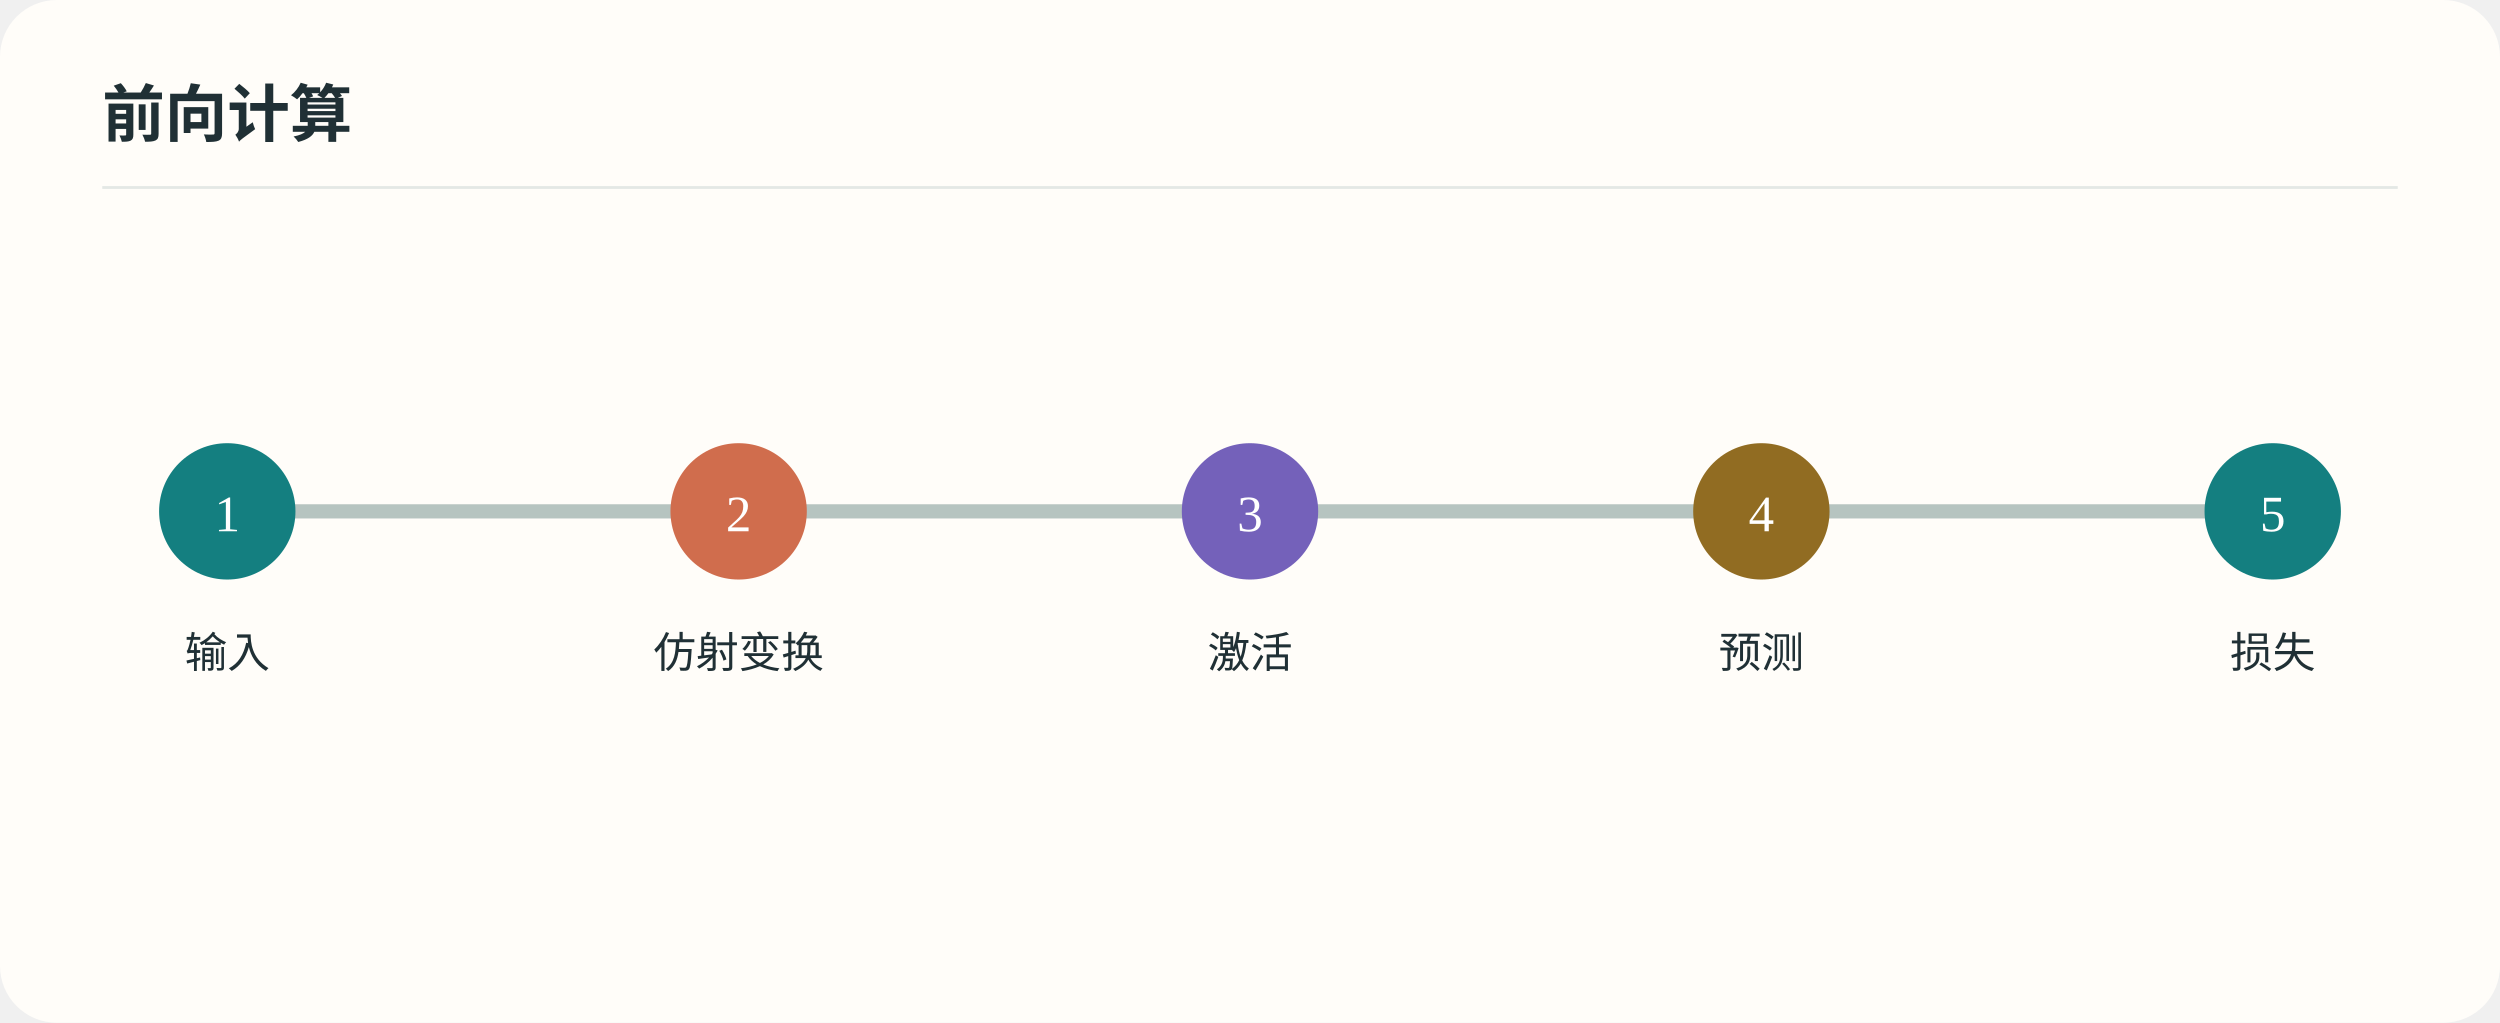
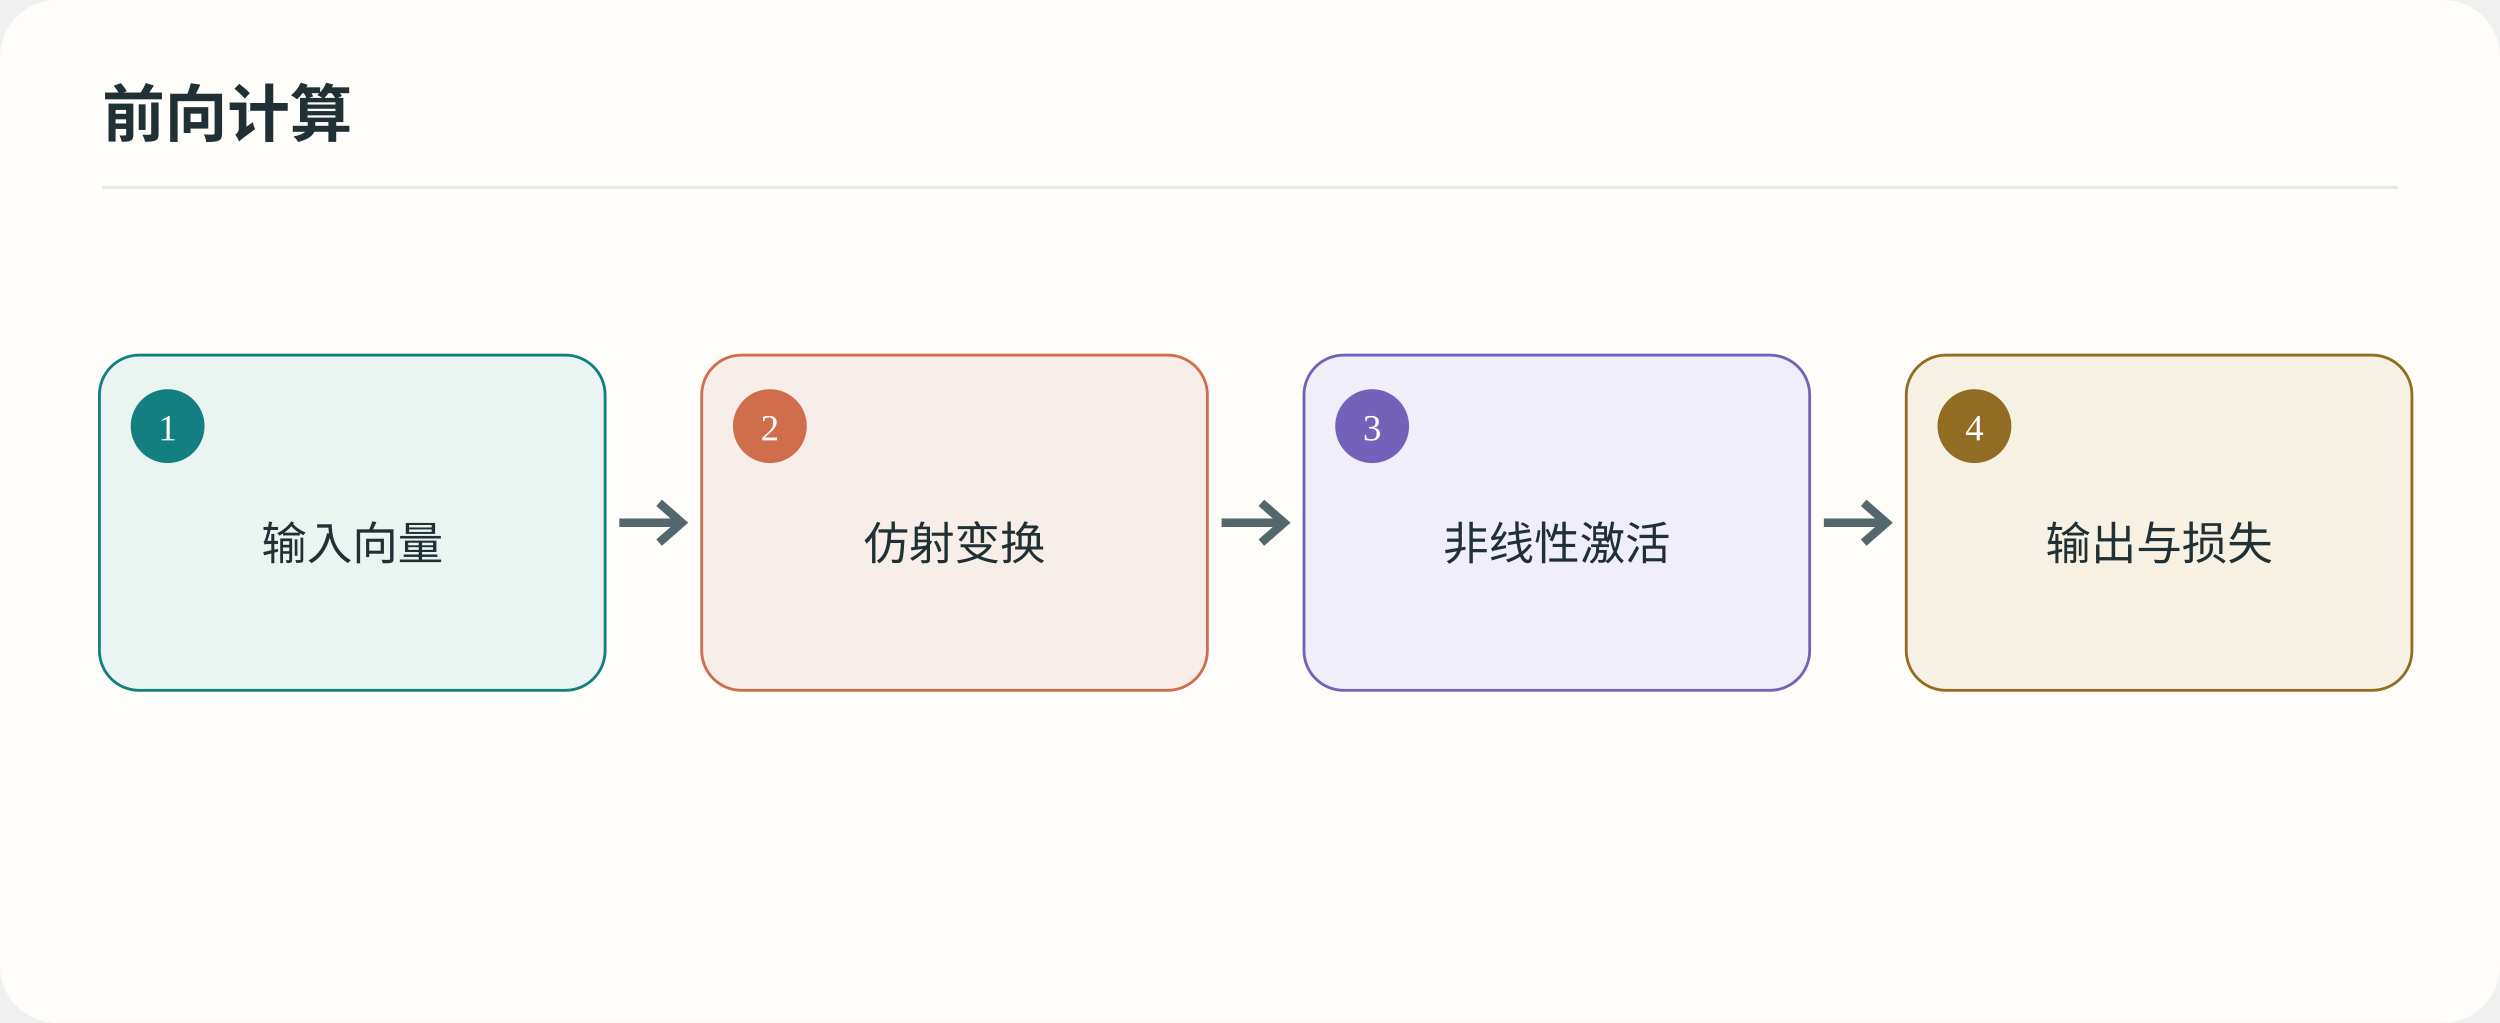
- <svg xmlns="http://www.w3.org/2000/svg" width="880" height="360" viewBox="0 0 880 360" role="img" aria-labelledby="xor-6-t xor-6-d">
+ <svg xmlns="http://www.w3.org/2000/svg" width="880" height="360" viewBox="0 0 880 360" role="img" aria-labelledby="xor-flow-6-t xor-flow-6-d">
  <rect width="880" height="360" rx="20" fill="#fffdf9" />
  <text x="36" y="48" font-size="22" font-weight="700" fill="#203035">前向计算</text>
  <line x1="36" y1="66" x2="844" y2="66" stroke="#e4e8e5" />
-   <path d="M80 180H800" stroke="#b6c4c0" stroke-width="5" />
-   <circle cx="80" cy="180" r="24" fill="#147f80" />
-   <text x="80" y="187" text-anchor="middle" font-size="18" fill="white">1</text>
-   <text x="80" y="235" text-anchor="middle" font-size="15" fill="#203035">输入</text>
-   <circle cx="260" cy="180" r="24" fill="#d06d4d" />
-   <text x="260" y="187" text-anchor="middle" font-size="18" fill="white">2</text>
-   <text x="260" y="235" text-anchor="middle" font-size="15" fill="#203035">仿射变换</text>
-   <circle cx="440" cy="180" r="24" fill="#7461ba" />
-   <text x="440" y="187" text-anchor="middle" font-size="18" fill="white">3</text>
-   <text x="440" y="235" text-anchor="middle" font-size="15" fill="#203035">激活</text>
-   <circle cx="620" cy="180" r="24" fill="#916c22" />
-   <text x="620" y="187" text-anchor="middle" font-size="18" fill="white">4</text>
-   <text x="620" y="235" text-anchor="middle" font-size="15" fill="#203035">预测</text>
-   <circle cx="800" cy="180" r="24" fill="#147f80" />
-   <text x="800" y="187" text-anchor="middle" font-size="18" fill="white">5</text>
-   <text x="800" y="235" text-anchor="middle" font-size="15" fill="#203035">损失</text>
+   <rect x="35" y="125" width="178" height="118" rx="14" fill="#eaf4f1" stroke="#147f80" />
+   <circle cx="59" cy="150" r="13" fill="#147f80" />
+   <text x="59" y="155" text-anchor="middle" font-size="13" fill="#fff">1</text>
+   <text x="124" y="197" text-anchor="middle" font-size="16" fill="#203035">输入向量</text>
+   <path d="M218 184H240m-8 -7l8 7l-8 7" stroke="#53676d" stroke-width="3" fill="none" />
+   <rect x="247" y="125" width="178" height="118" rx="14" fill="#f8eee9" stroke="#d06d4d" />
+   <circle cx="271" cy="150" r="13" fill="#d06d4d" />
+   <text x="271" y="155" text-anchor="middle" font-size="13" fill="#fff">2</text>
+   <text x="336" y="197" text-anchor="middle" font-size="16" fill="#203035">仿射变换</text>
+   <path d="M430 184H452m-8 -7l8 7l-8 7" stroke="#53676d" stroke-width="3" fill="none" />
+   <rect x="459" y="125" width="178" height="118" rx="14" fill="#f0eef8" stroke="#7461ba" />
+   <circle cx="483" cy="150" r="13" fill="#7461ba" />
+   <text x="483" y="155" text-anchor="middle" font-size="13" fill="#fff">3</text>
+   <text x="548" y="197" text-anchor="middle" font-size="16" fill="#203035">非线性激活</text>
+   <path d="M642 184H664m-8 -7l8 7l-8 7" stroke="#53676d" stroke-width="3" fill="none" />
+   <rect x="671" y="125" width="178" height="118" rx="14" fill="#f7f1e4" stroke="#916c22" />
+   <circle cx="695" cy="150" r="13" fill="#916c22" />
+   <text x="695" y="155" text-anchor="middle" font-size="13" fill="#fff">4</text>
+   <text x="760" y="197" text-anchor="middle" font-size="16" fill="#203035">输出与损失</text>
</svg>
